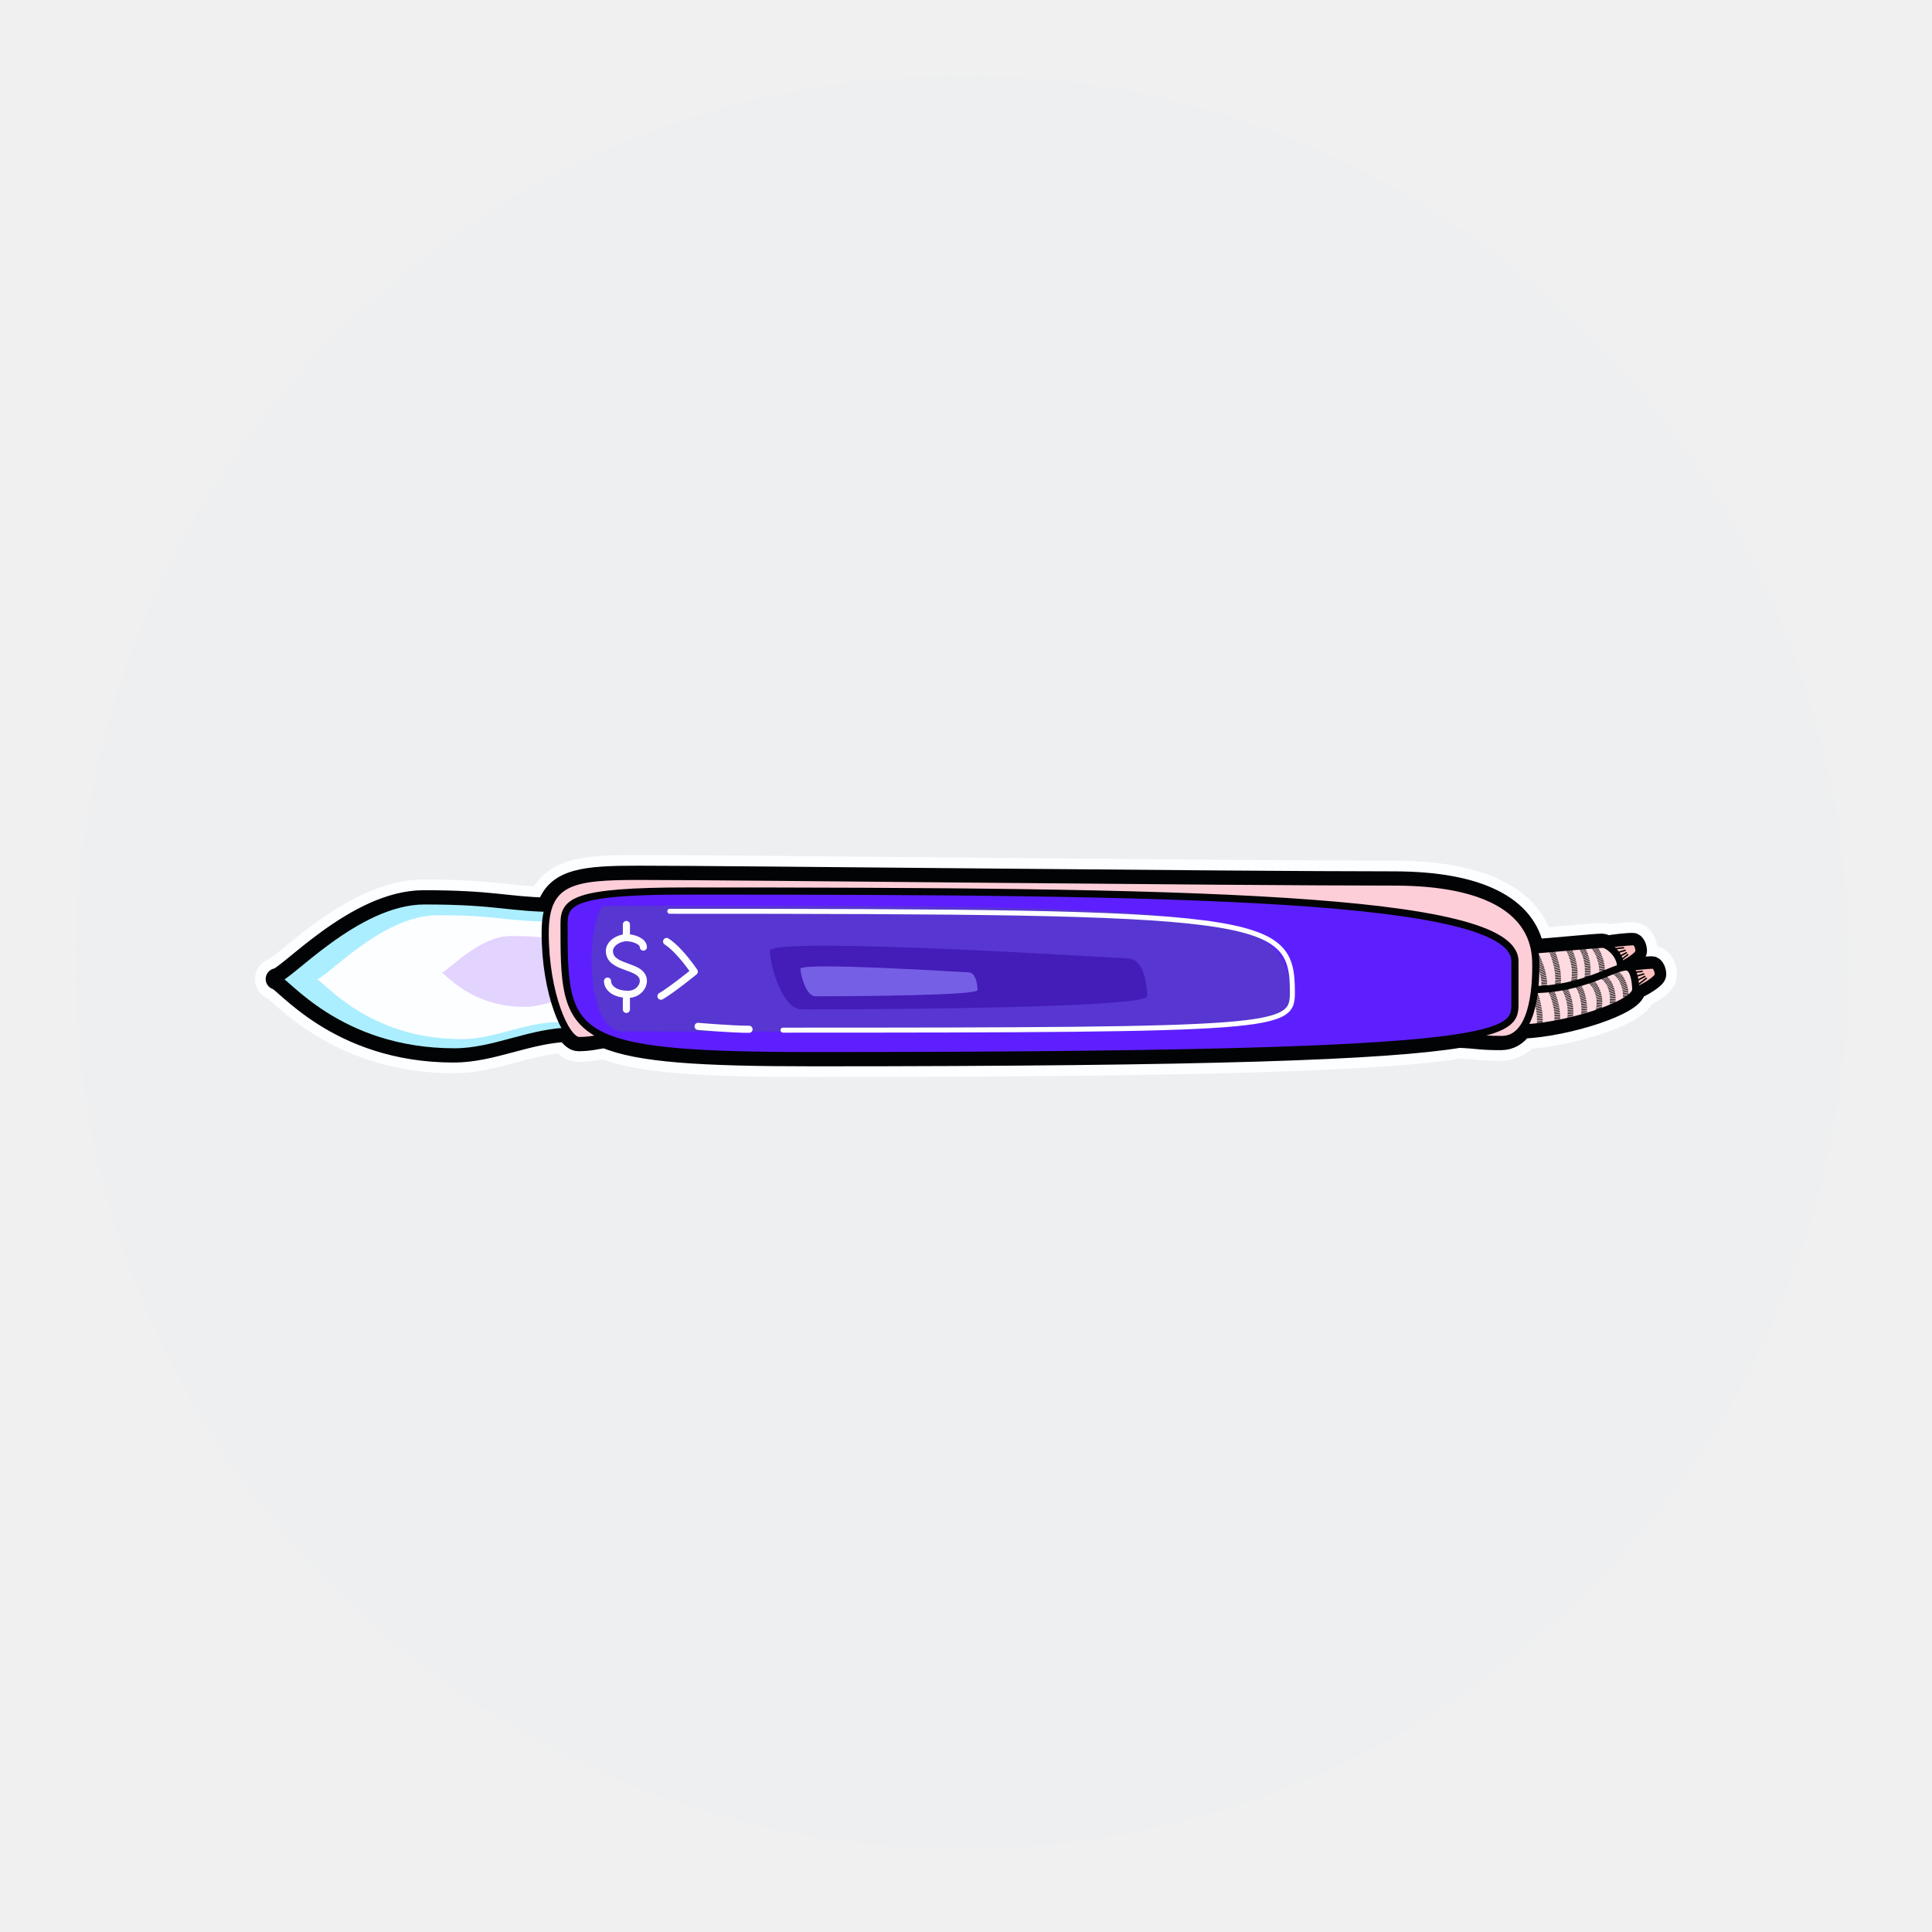
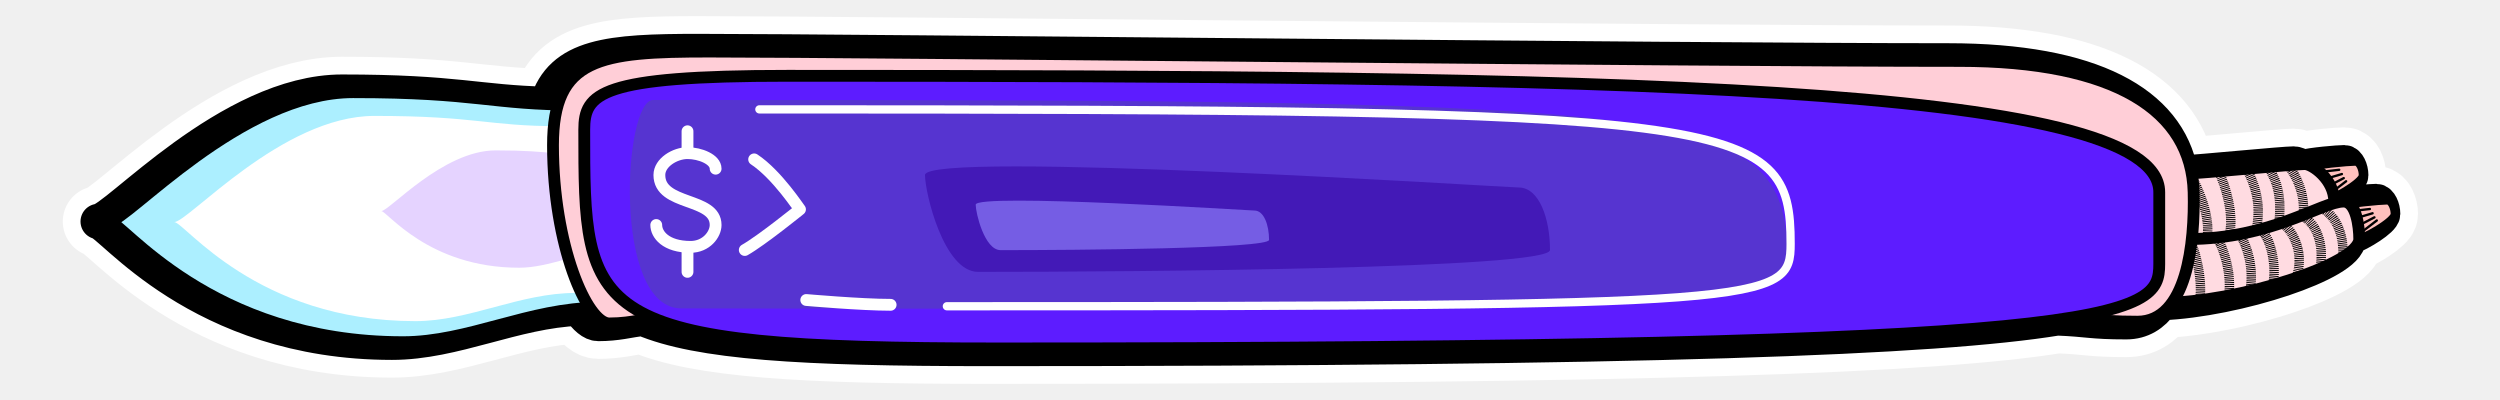
- <svg xmlns="http://www.w3.org/2000/svg" width="1024" height="1024" viewBox="0 0 1024 1024" version="1.1" id="svg1" xml:space="preserve">
+ <svg xmlns="http://www.w3.org/2000/svg" width="800" height="128" viewBox="0 0 800 128" version="1.1" id="svg1" xml:space="preserve">
  <defs id="defs1" />
-   <g id="layer2">
-     <g id="g11">
-       <g id="g12">
-         <path id="path5-6" style="display:inline;fill:none;fill-opacity:1;stroke:#ffffff;stroke-width:22.677;stroke-linecap:round;stroke-linejoin:round;stroke-dasharray:none;stroke-opacity:1;paint-order:markers fill stroke" d="m 338.487,464.5 c -28.484,-10e-6 -43.718,1.33 -48.404,16.916 -22.45,-0.554 -28.883,-3.916 -65.596,-3.916 -36,0 -72.528,41.381 -78,41.381 4,0 32,38.619 94,38.619 20.144,-10e-6 38.976,-10.094 59.895,-10.92 2.12,3.117 4.242,4.92 6.105,4.92 6.015,0 9.729,-1.118 14.207,-1.682 18.049,7.648 50.75,9.682 110.176,9.682 213.211,0 303.747,-3.481 342.506,-9.785 10.124,0.398 10.696,1.225 22.111,1.225 4.869,0 8.465,-2.377 11.119,-6.105 24.108,-0.973 59.881,-12.671 59.881,-20.334 -2e-4,-0.134 -0.011,-0.304 -0.014,-0.447 4.048,-1.427 11.014,-5.883 11.014,-7.553 0,-2 -1,-4 -2,-4 -1.441,0 -8.058,0.521 -11.652,1.186 -0.635,-0.731 -1.406,-1.186 -2.348,-1.186 -0.897,10e-6 -1.948,0.201 -3.144,0.545 0.085,-0.19 0.144,-0.375 0.144,-0.545 -3e-4,-0.593 -0.055,-1.172 -0.148,-1.734 3.981,-1.884 8.936,-5.274 8.936,-6.682 0,-2 -1,-4 -2,-4 -1.71,-10e-6 -10.726,0.731 -13.305,1.568 -1.163,-0.738 -2.225,-1.152 -2.916,-1.152 -3.304,1e-5 -29.25,2.57 -36.242,2.949 -4.117,-22.388 -28.346,-35.949 -74.324,-35.949 -88.148,0 -350,-3 -400,-3 z" />
-         <path id="path5-6-4" style="display:inline;fill:none;fill-opacity:1;stroke:#000000;stroke-width:11.339;stroke-linecap:round;stroke-linejoin:round;stroke-dasharray:none;stroke-opacity:1;paint-order:markers fill stroke" d="m 338.487,464.5 c -28.484,-10e-6 -43.718,1.33 -48.404,16.916 -22.45,-0.554 -28.883,-3.916 -65.596,-3.916 -36,0 -72.528,41.381 -78,41.381 4,0 32,38.619 94,38.619 20.144,-10e-6 38.976,-10.094 59.895,-10.92 2.12,3.117 4.242,4.92 6.105,4.92 6.015,0 9.729,-1.118 14.207,-1.682 18.049,7.648 50.75,9.682 110.176,9.682 213.211,0 303.747,-3.481 342.506,-9.785 10.124,0.398 10.696,1.225 22.111,1.225 4.869,0 8.465,-2.377 11.119,-6.105 24.108,-0.973 59.881,-12.671 59.881,-20.334 -2e-4,-0.134 -0.011,-0.304 -0.014,-0.447 4.048,-1.427 11.014,-5.883 11.014,-7.553 0,-2 -1,-4 -2,-4 -1.441,0 -8.058,0.521 -11.652,1.186 -0.635,-0.731 -1.406,-1.186 -2.348,-1.186 -0.897,10e-6 -1.948,0.201 -3.144,0.545 0.085,-0.19 0.144,-0.375 0.144,-0.545 -3e-4,-0.593 -0.055,-1.172 -0.148,-1.734 3.981,-1.884 8.936,-5.274 8.936,-6.682 0,-2 -1,-4 -2,-4 -1.71,-10e-6 -10.726,0.731 -13.305,1.568 -1.163,-0.738 -2.225,-1.152 -2.916,-1.152 -3.304,1e-5 -29.25,2.57 -36.242,2.949 -4.117,-22.388 -28.346,-35.949 -74.324,-35.949 -88.148,0 -350,-3 -400,-3 z" />
-       </g>
-       <g id="g9" transform="rotate(-5.638357,1854.653,1993.233)">
-         <g id="g20">
-           <g id="g25">
-             <path style="display:inline;opacity:1;fill:#ffc0bd;fill-opacity:1;stroke:#000000;stroke-width:1.89;stroke-linecap:round;stroke-linejoin:round;stroke-dasharray:none;stroke-opacity:1;paint-order:markers fill stroke" d="m 1012.046,424.123 c 0.098,-0.995 12.139,-0.811 14.129,-0.615 0.995,0.098 1.794,2.187 1.597,4.177 -0.197,1.99 -10.738,6.979 -13.723,6.684 -1.99,-0.197 -2.298,-7.261 -2.003,-10.246 z" id="path8" />
-             <path style="fill:none;fill-opacity:1;stroke:#000000;stroke-width:0.756;stroke-linecap:round;stroke-linejoin:round;stroke-dasharray:none;stroke-dashoffset:0;stroke-opacity:1;paint-order:markers fill stroke" d="m 1020.372,425.325 -5.079,0.08 m 5.802,1.364 -4.515,0.867" id="path22-9" />
-             <path style="fill:none;fill-opacity:1;stroke:#000000;stroke-width:0.756;stroke-linecap:round;stroke-linejoin:round;stroke-dasharray:none;stroke-dashoffset:0;stroke-opacity:1;paint-order:markers fill stroke" d="m 1021.555,428.126 -4.573,1.835" id="path23-5" />
-             <path style="fill:none;fill-opacity:1;stroke:#000000;stroke-width:0.756;stroke-linecap:round;stroke-linejoin:round;stroke-dasharray:none;stroke-dashoffset:0;stroke-opacity:1;paint-order:markers fill stroke" d="m 1022.212,429.196 -4.596,2.855" id="path24-6" />
-           </g>
-           <g id="g24">
-             <path style="display:inline;fill:#ffc0bd;fill-opacity:1;stroke:#000000;stroke-width:1.89;stroke-linecap:round;stroke-linejoin:round;stroke-dasharray:none;stroke-opacity:1;paint-order:markers fill stroke" d="m 1003.102,410.764 c 0.098,-0.995 12.139,-0.811 14.129,-0.615 0.995,0.098 1.794,2.187 1.597,4.177 -0.197,1.99 -10.738,6.979 -13.723,6.684 -1.99,-0.197 -2.298,-7.261 -2.003,-10.246 z" id="path8-3" />
-             <path style="opacity:1;fill:none;fill-opacity:1;stroke:#000000;stroke-width:0.756;stroke-linecap:round;stroke-linejoin:round;stroke-dasharray:none;stroke-dashoffset:0;stroke-opacity:1;paint-order:markers fill stroke" d="M 860.547,502.328 855.5,502.906 m 5.908,0.787 L 857,505" id="path22" transform="rotate(5.638357,1854.653,1993.233)" />
-             <path style="opacity:1;fill:none;fill-opacity:1;stroke:#000000;stroke-width:0.756;stroke-linecap:round;stroke-linejoin:round;stroke-dasharray:none;stroke-dashoffset:0;stroke-opacity:1;paint-order:markers fill stroke" d="m 862,505 -4.37,2.276" id="path23" transform="rotate(5.638357,1854.653,1993.233)" />
-             <path style="opacity:1;fill:none;fill-opacity:1;stroke:#000000;stroke-width:0.756;stroke-linecap:round;stroke-linejoin:round;stroke-dasharray:none;stroke-dashoffset:0;stroke-opacity:1;paint-order:markers fill stroke" d="m 862.759,506 -4.294,3.293" id="path24" transform="rotate(5.638357,1854.653,1993.233)" />
-           </g>
-           <g id="g35">
-             <path style="display:inline;opacity:1;fill:#ffdbe1;fill-opacity:1;stroke:#000000;stroke-width:3.78;stroke-linecap:round;stroke-linejoin:round;stroke-dasharray:none;stroke-opacity:1;paint-order:markers fill stroke" d="m 963.369,408.264 c 3.981,0.393 34.13,0.355 37.68,0.705 2.422,0.239 8.897,5.903 8.209,12.869 -0.393,3.981 -25.259,11.574 -48.148,9.315 -5.971,-0.589 -7.274,-7.752 -6.684,-13.723 0.491,-4.976 4.958,-9.507 8.944,-9.166 z" id="path5" />
-             <path style="display:inline;opacity:1;fill:none;fill-opacity:1;stroke:#000000;stroke-width:3.024;stroke-linecap:butt;stroke-linejoin:round;stroke-dasharray:0.302, 0.302;stroke-dashoffset:0;stroke-opacity:1;paint-order:markers fill stroke" d="m 844.168,500.826 c 2.755,3.591 5.453,9.011 4.898,15.931" transform="rotate(5.638357,1854.653,1993.233)" id="path31" />
-             <path style="display:inline;opacity:1;fill:none;fill-opacity:1;stroke:#000000;stroke-width:3.024;stroke-linecap:butt;stroke-linejoin:round;stroke-dasharray:0.302, 0.302;stroke-dashoffset:0;stroke-opacity:1;paint-order:markers fill stroke" d="m 812.967,504.035 c 2.389,3.845 6.521,13.309 5.289,20.142" transform="rotate(5.638357,1854.653,1993.233)" id="path30" />
-             <path style="display:inline;opacity:1;fill:none;fill-opacity:1;stroke:#000000;stroke-width:3.024;stroke-linecap:butt;stroke-linejoin:round;stroke-dasharray:0.302, 0.302;stroke-dashoffset:0;stroke-opacity:1;paint-order:markers fill stroke" d="m 822,502.939 c 2,4.061 5.181,13.886 3.284,20.564" transform="rotate(5.638357,1854.653,1993.233)" id="path20" />
-             <path style="display:inline;fill:none;fill-opacity:1;stroke:#000000;stroke-width:3.024;stroke-linecap:butt;stroke-linejoin:round;stroke-dasharray:0.302, 0.302;stroke-dashoffset:0;stroke-opacity:1;paint-order:markers fill stroke" d="m 982.417,408.718 c 1.645,4.101 3.871,10.609 1.203,19.376" id="path20-6" />
-             <path style="display:inline;fill:none;fill-opacity:1;stroke:#000000;stroke-width:3.024;stroke-linecap:butt;stroke-linejoin:round;stroke-dasharray:0.302, 0.302;stroke-dashoffset:0;stroke-opacity:1;paint-order:markers fill stroke" d="m 989.49,409.074 c 1.159,2.719 3.801,7.613 1.41,18.116" id="path20-0" />
-           </g>
-           <g id="g34">
-             <path style="display:inline;opacity:1;fill:#ffdbe1;fill-opacity:1;stroke:#000000;stroke-width:3.78;stroke-linecap:round;stroke-linejoin:round;stroke-dasharray:none;stroke-opacity:1;paint-order:markers fill stroke" d="m 961.306,429.162 c 26.869,2.653 43.973,-7.717 50.937,-7.029 3.981,0.393 4.19,8.453 3.797,12.433 -0.786,7.961 -40.816,16.476 -64.7,14.118 -2.985,-0.295 -5.259,-3.385 -4.767,-8.361 1.238,-12.535 12.743,-11.357 14.733,-11.161 z" id="path6" />
-             <path style="display:inline;fill:none;fill-opacity:1;stroke:#000000;stroke-width:3.024;stroke-linecap:butt;stroke-linejoin:round;stroke-dasharray:0.302, 0.302;stroke-dashoffset:0;stroke-opacity:1;paint-order:markers fill stroke" d="m 961.953,429.323 c 0.972,1.528 3.312,12.162 1.346,19.794" id="path32" />
-             <path style="display:inline;fill:none;fill-opacity:1;stroke:#000000;stroke-width:3.024;stroke-linecap:butt;stroke-linejoin:round;stroke-dasharray:0.302, 0.302;stroke-dashoffset:0;stroke-opacity:1;paint-order:markers fill stroke" d="m 971.132,430.635 c 0.972,1.528 3.49,10.358 1.524,17.99" id="path20-9" />
-             <path style="display:inline;fill:none;fill-opacity:1;stroke:#000000;stroke-width:3.024;stroke-linecap:butt;stroke-linejoin:round;stroke-dasharray:0.302, 0.302;stroke-dashoffset:0;stroke-opacity:1;paint-order:markers fill stroke" d="m 978.291,429.59 c 1.776,3.339 3.41,11.229 1.363,17.755" id="path20-6-1" />
-             <path style="display:inline;fill:none;fill-opacity:1;stroke:#000000;stroke-width:3.024;stroke-linecap:butt;stroke-linejoin:round;stroke-dasharray:0.302, 0.302;stroke-dashoffset:0;stroke-opacity:1;paint-order:markers fill stroke" d="m 992.087,427.125 c 3.341,2.894 6.221,10.848 2.514,18.019" id="path33" />
-             <path style="display:inline;fill:none;fill-opacity:1;stroke:#000000;stroke-width:3.024;stroke-linecap:butt;stroke-linejoin:round;stroke-dasharray:0.302, 0.302;stroke-dashoffset:0;stroke-opacity:1;paint-order:markers fill stroke" d="m 985.371,428.971 c 2.795,3.346 3.508,12.98 1.555,17.548" id="path20-0-9" />
-             <path style="display:inline;fill:none;fill-opacity:1;stroke:#000000;stroke-width:3.024;stroke-linecap:butt;stroke-linejoin:round;stroke-dasharray:0.302, 0.302;stroke-dashoffset:0;stroke-opacity:1;paint-order:markers fill stroke" d="m 1004.567,423.404 c 4.038,1.797 7.108,8.569 5.647,16.508" id="path34" />
-             <path style="display:inline;fill:none;fill-opacity:1;stroke:#000000;stroke-width:3.024;stroke-linecap:butt;stroke-linejoin:round;stroke-dasharray:0.302, 0.302;stroke-dashoffset:0;stroke-opacity:1;paint-order:markers fill stroke" d="m 998.684,425.538 c 3.842,2.185 6.232,9.226 3.998,16.983" id="path1-8" />
-           </g>
+   <g id="layer2" transform="translate(-141.2826,-453.1614)">
+     <g id="g12" transform="translate(26.2287,5.161405)">
+       <path id="path5-6" style="display:inline;fill:none;fill-opacity:1;stroke:#ffffff;stroke-width:22.677;stroke-linecap:round;stroke-linejoin:round;stroke-dasharray:none;stroke-opacity:1;paint-order:markers fill stroke" d="m 338.487,464.5 c -28.484,-10e-6 -43.718,1.33 -48.404,16.916 -22.45,-0.554 -28.883,-3.916 -65.596,-3.916 -36,0 -72.528,41.381 -78,41.381 4,0 32,38.619 94,38.619 20.144,-10e-6 38.976,-10.094 59.895,-10.92 2.12,3.117 4.242,4.92 6.105,4.92 6.015,0 9.729,-1.118 14.207,-1.682 18.049,7.648 50.75,9.682 110.176,9.682 213.211,0 303.747,-3.481 342.506,-9.785 10.124,0.398 10.696,1.225 22.111,1.225 4.869,0 8.465,-2.377 11.119,-6.105 24.108,-0.973 59.881,-12.671 59.881,-20.334 -2e-4,-0.134 -0.011,-0.304 -0.014,-0.447 4.048,-1.427 11.014,-5.883 11.014,-7.553 0,-2 -1,-4 -2,-4 -1.441,0 -8.058,0.521 -11.652,1.186 -0.635,-0.731 -1.406,-1.186 -2.348,-1.186 -0.897,10e-6 -1.948,0.201 -3.144,0.545 0.085,-0.19 0.144,-0.375 0.144,-0.545 -3e-4,-0.593 -0.055,-1.172 -0.148,-1.734 3.981,-1.884 8.936,-5.274 8.936,-6.682 0,-2 -1,-4 -2,-4 -1.71,-10e-6 -10.726,0.731 -13.305,1.568 -1.163,-0.738 -2.225,-1.152 -2.916,-1.152 -3.304,1e-5 -29.25,2.57 -36.242,2.949 -4.117,-22.388 -28.346,-35.949 -74.324,-35.949 -88.148,0 -350,-3 -400,-3 z" />
+       <path id="path5-6-4" style="display:inline;fill:none;fill-opacity:1;stroke:#000000;stroke-width:11.339;stroke-linecap:round;stroke-linejoin:round;stroke-dasharray:none;stroke-opacity:1;paint-order:markers fill stroke" d="m 338.487,464.5 c -28.484,-10e-6 -43.718,1.33 -48.404,16.916 -22.45,-0.554 -28.883,-3.916 -65.596,-3.916 -36,0 -72.528,41.381 -78,41.381 4,0 32,38.619 94,38.619 20.144,-10e-6 38.976,-10.094 59.895,-10.92 2.12,3.117 4.242,4.92 6.105,4.92 6.015,0 9.729,-1.118 14.207,-1.682 18.049,7.648 50.75,9.682 110.176,9.682 213.211,0 303.747,-3.481 342.506,-9.785 10.124,0.398 10.696,1.225 22.111,1.225 4.869,0 8.465,-2.377 11.119,-6.105 24.108,-0.973 59.881,-12.671 59.881,-20.334 -2e-4,-0.134 -0.011,-0.304 -0.014,-0.447 4.048,-1.427 11.014,-5.883 11.014,-7.553 0,-2 -1,-4 -2,-4 -1.441,0 -8.058,0.521 -11.652,1.186 -0.635,-0.731 -1.406,-1.186 -2.348,-1.186 -0.897,10e-6 -1.948,0.201 -3.144,0.545 0.085,-0.19 0.144,-0.375 0.144,-0.545 -3e-4,-0.593 -0.055,-1.172 -0.148,-1.734 3.981,-1.884 8.936,-5.274 8.936,-6.682 0,-2 -1,-4 -2,-4 -1.71,-10e-6 -10.726,0.731 -13.305,1.568 -1.163,-0.738 -2.225,-1.152 -2.916,-1.152 -3.304,1e-5 -29.25,2.57 -36.242,2.949 -4.117,-22.388 -28.346,-35.949 -74.324,-35.949 -88.148,0 -350,-3 -400,-3 z" />
+     </g>
+     <g id="g9" transform="rotate(-5.638357,1921.701,1698.491)">
+       <g id="g20">
+         <g id="g25">
+           <path style="display:inline;opacity:1;fill:#ffc0bd;fill-opacity:1;stroke:#000000;stroke-width:1.89;stroke-linecap:round;stroke-linejoin:round;stroke-dasharray:none;stroke-opacity:1;paint-order:markers fill stroke" d="m 1012.046,424.123 c 0.098,-0.995 12.139,-0.811 14.129,-0.615 0.995,0.098 1.794,2.187 1.597,4.177 -0.197,1.99 -10.738,6.979 -13.723,6.684 -1.99,-0.197 -2.298,-7.261 -2.003,-10.246 z" id="path8" />
+           <path style="fill:none;fill-opacity:1;stroke:#000000;stroke-width:0.756;stroke-linecap:round;stroke-linejoin:round;stroke-dasharray:none;stroke-dashoffset:0;stroke-opacity:1;paint-order:markers fill stroke" d="m 1020.372,425.325 -5.079,0.08 m 5.802,1.364 -4.515,0.867" id="path22-9" />
+           <path style="fill:none;fill-opacity:1;stroke:#000000;stroke-width:0.756;stroke-linecap:round;stroke-linejoin:round;stroke-dasharray:none;stroke-dashoffset:0;stroke-opacity:1;paint-order:markers fill stroke" d="m 1021.555,428.126 -4.573,1.835" id="path23-5" />
+           <path style="fill:none;fill-opacity:1;stroke:#000000;stroke-width:0.756;stroke-linecap:round;stroke-linejoin:round;stroke-dasharray:none;stroke-dashoffset:0;stroke-opacity:1;paint-order:markers fill stroke" d="m 1022.212,429.196 -4.596,2.855" id="path24-6" />
        </g>
-         <g id="g36">
-           <path style="display:inline;opacity:1;fill:#acefff;fill-opacity:1;stroke:#000000;stroke-width:3.78;stroke-linecap:round;stroke-linejoin:round;stroke-dasharray:none;stroke-opacity:1;paint-order:markers fill stroke" d="m 453.022,335.772 c -27.865,-2.751 -31.452,-7.125 -71.259,-11.055 -35.826,-3.537 -76.243,34.054 -81.688,33.517 3.981,0.393 28.051,41.577 89.751,47.668 20.898,2.063 41.453,-6.961 63.347,-4.799 6.966,0.688 16.326,-18.485 17.8,-33.413 1.277,-12.937 -5.082,-30.648 -17.951,-31.918 z" id="path9" />
-           <path style="display:inline;fill:#ffffff;fill-opacity:1;stroke:none;stroke-width:3.103;stroke-linecap:round;stroke-linejoin:round;stroke-dasharray:none;stroke-opacity:1;paint-order:markers fill stroke" d="m 446.317,342.02 c -22.874,-2.258 -25.819,-5.849 -58.497,-9.075 -29.41,-2.904 -62.589,27.956 -67.059,27.514 3.268,0.323 23.027,34.131 73.678,39.131 17.156,1.694 34.03,-5.714 52.002,-3.94 5.719,0.565 13.402,-15.175 14.612,-27.429 1.049,-10.62 -4.172,-25.159 -14.736,-26.202 z" id="path9-7" />
-           <path style="display:inline;fill:#e5d3ff;fill-opacity:1;stroke:none;stroke-width:1.774;stroke-linecap:round;stroke-linejoin:round;stroke-dasharray:none;stroke-opacity:1;paint-order:markers fill stroke" d="m 458.813,352.924 c -13.079,-1.291 -14.763,-3.344 -33.447,-5.189 -16.816,-1.66 -35.787,15.985 -38.343,15.732 1.868,0.184 13.167,19.515 42.127,22.375 9.809,0.968 19.457,-3.267 29.734,-2.253 3.27,0.323 7.663,-8.677 8.355,-15.683 0.6,-6.072 -2.385,-14.385 -8.426,-14.982 z" id="path9-7-6" />
+         <g id="g24">
+           <path style="display:inline;fill:#ffc0bd;fill-opacity:1;stroke:#000000;stroke-width:1.89;stroke-linecap:round;stroke-linejoin:round;stroke-dasharray:none;stroke-opacity:1;paint-order:markers fill stroke" d="m 1003.102,410.764 c 0.098,-0.995 12.139,-0.811 14.129,-0.615 0.995,0.098 1.794,2.187 1.597,4.177 -0.197,1.99 -10.738,6.979 -13.723,6.684 -1.99,-0.197 -2.298,-7.261 -2.003,-10.246 z" id="path8-3" />
+           <path style="opacity:1;fill:none;fill-opacity:1;stroke:#000000;stroke-width:0.756;stroke-linecap:round;stroke-linejoin:round;stroke-dasharray:none;stroke-dashoffset:0;stroke-opacity:1;paint-order:markers fill stroke" d="M 860.547,502.328 855.5,502.906 m 5.908,0.787 L 857,505" id="path22" transform="rotate(5.638357,1854.653,1993.233)" />
+           <path style="opacity:1;fill:none;fill-opacity:1;stroke:#000000;stroke-width:0.756;stroke-linecap:round;stroke-linejoin:round;stroke-dasharray:none;stroke-dashoffset:0;stroke-opacity:1;paint-order:markers fill stroke" d="m 862,505 -4.37,2.276" id="path23" transform="rotate(5.638357,1854.653,1993.233)" />
+           <path style="opacity:1;fill:none;fill-opacity:1;stroke:#000000;stroke-width:0.756;stroke-linecap:round;stroke-linejoin:round;stroke-dasharray:none;stroke-dashoffset:0;stroke-opacity:1;paint-order:markers fill stroke" d="m 862.759,506 -4.294,3.293" id="path24" transform="rotate(5.638357,1854.653,1993.233)" />
        </g>
-         <path style="display:inline;fill:#ffced7;fill-opacity:1;stroke:#000000;stroke-width:3.78;stroke-linecap:round;stroke-linejoin:round;stroke-dasharray:none;stroke-opacity:1;paint-order:markers fill stroke" d="m 475.201,406.292 c -7.041,-0.677 -11.143,0.91 -19.105,0.124 -7.067,-0.698 -15.457,-26.648 -12.313,-58.493 2.751,-27.865 17.875,-28.381 52.706,-24.942 49.758,4.912 310.048,33.625 397.77,42.285 49.758,4.912 72.415,23.235 70.511,49.165 -1.172,15.962 -6.062,41.042 -21.984,39.47 -14.927,-1.474 -10.805,-2.513 -34.689,-4.871 -89.64,-8.85 -385.003,-38.132 -432.895,-42.738 z" id="path2" />
-         <g id="g21">
-           <path style="fill:#5d1cff;fill-opacity:1;stroke:#000000;stroke-width:3.78;stroke-linecap:round;stroke-linejoin:round;stroke-dasharray:none;stroke-opacity:1;paint-order:markers fill stroke" d="m 454.226,343.93 c 1.143,-11.581 6.67,-16.669 66.38,-10.774 258.742,25.545 436.656,45.365 433.217,80.195 -0.586,5.936 -1.572,15.923 -2.26,22.889 -1.67,16.918 -11.609,25.985 -372.472,-9.642 C 447.349,413.591 448.331,403.639 454.226,343.93 Z" id="path1" />
-           <path style="fill:#5634d0;fill-opacity:1;stroke:none;stroke-width:2.924;stroke-linecap:round;stroke-linejoin:round;stroke-dasharray:none;stroke-opacity:1;paint-order:markers fill stroke" d="m 833.102,427.077 c -1.275,12.917 -252.783,-13.09 -353.604,-23.186 -22.055,-2.209 -11.826,-68.284 -2.404,-67.249 344.326,33.994 361.316,36.676 356.008,90.436 z" id="path17-4" />
-           <g id="g19">
-             <path style="opacity:1;fill:none;fill-opacity:1;stroke:#ffffff;stroke-width:3.78;stroke-linecap:round;stroke-linejoin:round;stroke-dasharray:none;stroke-opacity:1;paint-order:markers fill stroke" d="m 494.837,360.483 c 0.295,-2.985 -4.486,-5.451 -8.467,-5.844 -3.981,-0.393 -9.251,2.101 -9.644,6.082 -0.983,9.952 17.225,8.735 16.341,17.691 -0.295,2.985 -3.673,6.671 -8.649,6.18 -7.961,-0.786 -10.554,-5.061 -10.259,-8.047" id="path12" />
-             <path style="opacity:1;fill:none;fill-opacity:1;stroke:#ffffff;stroke-width:3.78;stroke-linecap:round;stroke-linejoin:round;stroke-dasharray:none;stroke-opacity:1;paint-order:markers fill stroke" d="m 486.37,354.64 0.688,-6.966" id="path13" />
-             <path style="opacity:1;fill:none;fill-opacity:1;stroke:#ffffff;stroke-width:3.78;stroke-linecap:round;stroke-linejoin:round;stroke-dasharray:none;stroke-opacity:1;paint-order:markers fill stroke" d="m 483.423,384.495 -0.786,7.961" id="path14" />
-           </g>
-           <path style="opacity:1;fill:none;fill-opacity:1;stroke:#ffffff;stroke-width:3.78;stroke-linecap:round;stroke-linejoin:round;stroke-dasharray:none;stroke-opacity:1;paint-order:markers fill stroke" d="m 507.397,358.725 c 6.882,5.588 12.948,17.394 13.031,17.364 0,0 -13.201,8.696 -18.866,11.201" id="path15" />
-           <path style="opacity:1;fill:none;fill-opacity:1;stroke:#ffffff;stroke-width:3.78;stroke-linecap:round;stroke-linejoin:round;stroke-dasharray:none;stroke-opacity:1;paint-order:markers fill stroke" d="m 519.569,405.146 c 0,0 17.306,3.257 26.718,4.186" id="path16" />
-           <path style="opacity:1;fill:none;fill-opacity:1;stroke:#ffffff;stroke-width:2.646;stroke-linecap:round;stroke-linejoin:round;stroke-dasharray:none;stroke-opacity:1;paint-order:markers fill stroke" d="m 510.635,342.967 c 313.476,30.948 328.207,34.413 324.179,75.214 -1.867,18.908 -7.812,19.326 -270.659,-6.624" id="path17" />
-           <path style="opacity:1;fill:#4319b7;fill-opacity:1;stroke:none;stroke-width:1.89;stroke-linecap:round;stroke-linejoin:round;stroke-dasharray:none;stroke-opacity:1;paint-order:markers fill stroke" d="m 561.315,369.073 c 0.786,-7.961 185.267,22.31 188.688,22.648 6.531,0.645 8.969,10.934 7.987,20.886 -0.589,5.971 -132.049,-6.003 -182.802,-11.013 -10.947,-1.081 -14.431,-26.863 -13.872,-32.52 z" id="path18" />
-           <path style="opacity:1;fill:#755de4;fill-opacity:1;stroke:none;stroke-width:0.756;stroke-linecap:round;stroke-linejoin:round;stroke-dasharray:none;stroke-opacity:1;paint-order:markers fill stroke" d="m 576.526,380.116 c 0.369,-3.737 86.959,10.472 88.565,10.63 3.065,0.303 4.21,5.132 3.749,9.803 -0.277,2.803 -61.98,-2.817 -85.802,-5.169 -5.138,-0.507 -6.773,-12.609 -6.511,-15.264 z" id="path19" />
+         <g id="g35">
+           <path style="display:inline;opacity:1;fill:#ffdbe1;fill-opacity:1;stroke:#000000;stroke-width:3.78;stroke-linecap:round;stroke-linejoin:round;stroke-dasharray:none;stroke-opacity:1;paint-order:markers fill stroke" d="m 963.369,408.264 c 3.981,0.393 34.13,0.355 37.68,0.705 2.422,0.239 8.897,5.903 8.209,12.869 -0.393,3.981 -25.259,11.574 -48.148,9.315 -5.971,-0.589 -7.274,-7.752 -6.684,-13.723 0.491,-4.976 4.958,-9.507 8.944,-9.166 z" id="path5" />
+           <path style="display:inline;opacity:1;fill:none;fill-opacity:1;stroke:#000000;stroke-width:3.024;stroke-linecap:butt;stroke-linejoin:round;stroke-dasharray:0.302, 0.302;stroke-dashoffset:0;stroke-opacity:1;paint-order:markers fill stroke" d="m 844.168,500.826 c 2.755,3.591 5.453,9.011 4.898,15.931" transform="rotate(5.638357,1854.653,1993.233)" id="path31" />
+           <path style="display:inline;opacity:1;fill:none;fill-opacity:1;stroke:#000000;stroke-width:3.024;stroke-linecap:butt;stroke-linejoin:round;stroke-dasharray:0.302, 0.302;stroke-dashoffset:0;stroke-opacity:1;paint-order:markers fill stroke" d="m 812.967,504.035 c 2.389,3.845 6.521,13.309 5.289,20.142" transform="rotate(5.638357,1854.653,1993.233)" id="path30" />
+           <path style="display:inline;opacity:1;fill:none;fill-opacity:1;stroke:#000000;stroke-width:3.024;stroke-linecap:butt;stroke-linejoin:round;stroke-dasharray:0.302, 0.302;stroke-dashoffset:0;stroke-opacity:1;paint-order:markers fill stroke" d="m 822,502.939 c 2,4.061 5.181,13.886 3.284,20.564" transform="rotate(5.638357,1854.653,1993.233)" id="path20" />
+           <path style="display:inline;fill:none;fill-opacity:1;stroke:#000000;stroke-width:3.024;stroke-linecap:butt;stroke-linejoin:round;stroke-dasharray:0.302, 0.302;stroke-dashoffset:0;stroke-opacity:1;paint-order:markers fill stroke" d="m 982.417,408.718 c 1.645,4.101 3.871,10.609 1.203,19.376" id="path20-6" />
+           <path style="display:inline;fill:none;fill-opacity:1;stroke:#000000;stroke-width:3.024;stroke-linecap:butt;stroke-linejoin:round;stroke-dasharray:0.302, 0.302;stroke-dashoffset:0;stroke-opacity:1;paint-order:markers fill stroke" d="m 989.49,409.074 c 1.159,2.719 3.801,7.613 1.41,18.116" id="path20-0" />
+         </g>
+         <g id="g34">
+           <path style="display:inline;opacity:1;fill:#ffdbe1;fill-opacity:1;stroke:#000000;stroke-width:3.78;stroke-linecap:round;stroke-linejoin:round;stroke-dasharray:none;stroke-opacity:1;paint-order:markers fill stroke" d="m 961.306,429.162 c 26.869,2.653 43.973,-7.717 50.937,-7.029 3.981,0.393 4.19,8.453 3.797,12.433 -0.786,7.961 -40.816,16.476 -64.7,14.118 -2.985,-0.295 -5.259,-3.385 -4.767,-8.361 1.238,-12.535 12.743,-11.357 14.733,-11.161 z" id="path6" />
+           <path style="display:inline;fill:none;fill-opacity:1;stroke:#000000;stroke-width:3.024;stroke-linecap:butt;stroke-linejoin:round;stroke-dasharray:0.302, 0.302;stroke-dashoffset:0;stroke-opacity:1;paint-order:markers fill stroke" d="m 961.953,429.323 c 0.972,1.528 3.312,12.162 1.346,19.794" id="path32" />
+           <path style="display:inline;fill:none;fill-opacity:1;stroke:#000000;stroke-width:3.024;stroke-linecap:butt;stroke-linejoin:round;stroke-dasharray:0.302, 0.302;stroke-dashoffset:0;stroke-opacity:1;paint-order:markers fill stroke" d="m 971.132,430.635 c 0.972,1.528 3.49,10.358 1.524,17.99" id="path20-9" />
+           <path style="display:inline;fill:none;fill-opacity:1;stroke:#000000;stroke-width:3.024;stroke-linecap:butt;stroke-linejoin:round;stroke-dasharray:0.302, 0.302;stroke-dashoffset:0;stroke-opacity:1;paint-order:markers fill stroke" d="m 978.291,429.59 c 1.776,3.339 3.41,11.229 1.363,17.755" id="path20-6-1" />
+           <path style="display:inline;fill:none;fill-opacity:1;stroke:#000000;stroke-width:3.024;stroke-linecap:butt;stroke-linejoin:round;stroke-dasharray:0.302, 0.302;stroke-dashoffset:0;stroke-opacity:1;paint-order:markers fill stroke" d="m 992.087,427.125 c 3.341,2.894 6.221,10.848 2.514,18.019" id="path33" />
+           <path style="display:inline;fill:none;fill-opacity:1;stroke:#000000;stroke-width:3.024;stroke-linecap:butt;stroke-linejoin:round;stroke-dasharray:0.302, 0.302;stroke-dashoffset:0;stroke-opacity:1;paint-order:markers fill stroke" d="m 985.371,428.971 c 2.795,3.346 3.508,12.98 1.555,17.548" id="path20-0-9" />
+           <path style="display:inline;fill:none;fill-opacity:1;stroke:#000000;stroke-width:3.024;stroke-linecap:butt;stroke-linejoin:round;stroke-dasharray:0.302, 0.302;stroke-dashoffset:0;stroke-opacity:1;paint-order:markers fill stroke" d="m 1004.567,423.404 c 4.038,1.797 7.108,8.569 5.647,16.508" id="path34" />
+           <path style="display:inline;fill:none;fill-opacity:1;stroke:#000000;stroke-width:3.024;stroke-linecap:butt;stroke-linejoin:round;stroke-dasharray:0.302, 0.302;stroke-dashoffset:0;stroke-opacity:1;paint-order:markers fill stroke" d="m 998.684,425.538 c 3.842,2.185 6.232,9.226 3.998,16.983" id="path1-8" />
        </g>
      </g>
+       <g id="g36">
+         <path style="display:inline;opacity:1;fill:#acefff;fill-opacity:1;stroke:#000000;stroke-width:3.78;stroke-linecap:round;stroke-linejoin:round;stroke-dasharray:none;stroke-opacity:1;paint-order:markers fill stroke" d="m 453.022,335.772 c -27.865,-2.751 -31.452,-7.125 -71.259,-11.055 -35.826,-3.537 -76.243,34.054 -81.688,33.517 3.981,0.393 28.051,41.577 89.751,47.668 20.898,2.063 41.453,-6.961 63.347,-4.799 6.966,0.688 16.326,-18.485 17.8,-33.413 1.277,-12.937 -5.082,-30.648 -17.951,-31.918 z" id="path9" />
+         <path style="display:inline;fill:#ffffff;fill-opacity:1;stroke:none;stroke-width:3.103;stroke-linecap:round;stroke-linejoin:round;stroke-dasharray:none;stroke-opacity:1;paint-order:markers fill stroke" d="m 446.317,342.02 c -22.874,-2.258 -25.819,-5.849 -58.497,-9.075 -29.41,-2.904 -62.589,27.956 -67.059,27.514 3.268,0.323 23.027,34.131 73.678,39.131 17.156,1.694 34.03,-5.714 52.002,-3.94 5.719,0.565 13.402,-15.175 14.612,-27.429 1.049,-10.62 -4.172,-25.159 -14.736,-26.202 z" id="path9-7" />
+         <path style="display:inline;fill:#e5d3ff;fill-opacity:1;stroke:none;stroke-width:1.774;stroke-linecap:round;stroke-linejoin:round;stroke-dasharray:none;stroke-opacity:1;paint-order:markers fill stroke" d="m 458.813,352.924 c -13.079,-1.291 -14.763,-3.344 -33.447,-5.189 -16.816,-1.66 -35.787,15.985 -38.343,15.732 1.868,0.184 13.167,19.515 42.127,22.375 9.809,0.968 19.457,-3.267 29.734,-2.253 3.27,0.323 7.663,-8.677 8.355,-15.683 0.6,-6.072 -2.385,-14.385 -8.426,-14.982 z" id="path9-7-6" />
+       </g>
+       <path style="display:inline;fill:#ffced7;fill-opacity:1;stroke:#000000;stroke-width:3.78;stroke-linecap:round;stroke-linejoin:round;stroke-dasharray:none;stroke-opacity:1;paint-order:markers fill stroke" d="m 475.201,406.292 c -7.041,-0.677 -11.143,0.91 -19.105,0.124 -7.067,-0.698 -15.457,-26.648 -12.313,-58.493 2.751,-27.865 17.875,-28.381 52.706,-24.942 49.758,4.912 310.048,33.625 397.77,42.285 49.758,4.912 72.415,23.235 70.511,49.165 -1.172,15.962 -6.062,41.042 -21.984,39.47 -14.927,-1.474 -10.805,-2.513 -34.689,-4.871 -89.64,-8.85 -385.003,-38.132 -432.895,-42.738 z" id="path2" />
+       <g id="g21">
+         <path style="fill:#5d1cff;fill-opacity:1;stroke:#000000;stroke-width:3.78;stroke-linecap:round;stroke-linejoin:round;stroke-dasharray:none;stroke-opacity:1;paint-order:markers fill stroke" d="m 454.226,343.93 c 1.143,-11.581 6.67,-16.669 66.38,-10.774 258.742,25.545 436.656,45.365 433.217,80.195 -0.586,5.936 -1.572,15.923 -2.26,22.889 -1.67,16.918 -11.609,25.985 -372.472,-9.642 C 447.349,413.591 448.331,403.639 454.226,343.93 Z" id="path1" />
+         <path style="fill:#5634d0;fill-opacity:1;stroke:none;stroke-width:2.924;stroke-linecap:round;stroke-linejoin:round;stroke-dasharray:none;stroke-opacity:1;paint-order:markers fill stroke" d="m 833.102,427.077 c -1.275,12.917 -252.783,-13.09 -353.604,-23.186 -22.055,-2.209 -11.826,-68.284 -2.404,-67.249 344.326,33.994 361.316,36.676 356.008,90.436 z" id="path17-4" />
+         <g id="g19">
+           <path style="opacity:1;fill:none;fill-opacity:1;stroke:#ffffff;stroke-width:3.78;stroke-linecap:round;stroke-linejoin:round;stroke-dasharray:none;stroke-opacity:1;paint-order:markers fill stroke" d="m 494.837,360.483 c 0.295,-2.985 -4.486,-5.451 -8.467,-5.844 -3.981,-0.393 -9.251,2.101 -9.644,6.082 -0.983,9.952 17.225,8.735 16.341,17.691 -0.295,2.985 -3.673,6.671 -8.649,6.18 -7.961,-0.786 -10.554,-5.061 -10.259,-8.047" id="path12" />
+           <path style="opacity:1;fill:none;fill-opacity:1;stroke:#ffffff;stroke-width:3.78;stroke-linecap:round;stroke-linejoin:round;stroke-dasharray:none;stroke-opacity:1;paint-order:markers fill stroke" d="m 486.37,354.64 0.688,-6.966" id="path13" />
+           <path style="opacity:1;fill:none;fill-opacity:1;stroke:#ffffff;stroke-width:3.78;stroke-linecap:round;stroke-linejoin:round;stroke-dasharray:none;stroke-opacity:1;paint-order:markers fill stroke" d="m 483.423,384.495 -0.786,7.961" id="path14" />
+         </g>
+         <path style="opacity:1;fill:none;fill-opacity:1;stroke:#ffffff;stroke-width:3.78;stroke-linecap:round;stroke-linejoin:round;stroke-dasharray:none;stroke-opacity:1;paint-order:markers fill stroke" d="m 507.397,358.725 c 6.882,5.588 12.948,17.394 13.031,17.364 0,0 -13.201,8.696 -18.866,11.201" id="path15" />
+         <path style="opacity:1;fill:none;fill-opacity:1;stroke:#ffffff;stroke-width:3.78;stroke-linecap:round;stroke-linejoin:round;stroke-dasharray:none;stroke-opacity:1;paint-order:markers fill stroke" d="m 519.569,405.146 c 0,0 17.306,3.257 26.718,4.186" id="path16" />
+         <path style="opacity:1;fill:none;fill-opacity:1;stroke:#ffffff;stroke-width:2.646;stroke-linecap:round;stroke-linejoin:round;stroke-dasharray:none;stroke-opacity:1;paint-order:markers fill stroke" d="m 510.635,342.967 c 313.476,30.948 328.207,34.413 324.179,75.214 -1.867,18.908 -7.812,19.326 -270.659,-6.624" id="path17" />
+         <path style="opacity:1;fill:#4319b7;fill-opacity:1;stroke:none;stroke-width:1.89;stroke-linecap:round;stroke-linejoin:round;stroke-dasharray:none;stroke-opacity:1;paint-order:markers fill stroke" d="m 561.315,369.073 c 0.786,-7.961 185.267,22.31 188.688,22.648 6.531,0.645 8.969,10.934 7.987,20.886 -0.589,5.971 -132.049,-6.003 -182.802,-11.013 -10.947,-1.081 -14.431,-26.863 -13.872,-32.52 z" id="path18" />
+         <path style="opacity:1;fill:#755de4;fill-opacity:1;stroke:none;stroke-width:0.756;stroke-linecap:round;stroke-linejoin:round;stroke-dasharray:none;stroke-opacity:1;paint-order:markers fill stroke" d="m 576.526,380.116 c 0.369,-3.737 86.959,10.472 88.565,10.63 3.065,0.303 4.21,5.132 3.749,9.803 -0.277,2.803 -61.98,-2.817 -85.802,-5.169 -5.138,-0.507 -6.773,-12.609 -6.511,-15.264 z" id="path19" />
+       </g>
    </g>
-     <circle style="opacity:1;fill:#acefff;fill-opacity:0.016;stroke:none;stroke-width:0.756;stroke-linecap:round;stroke-linejoin:round;stroke-dasharray:none;stroke-dashoffset:0;stroke-opacity:1;paint-order:markers fill stroke" id="path35" cx="510" cy="510" r="470" />
  </g>
</svg>
